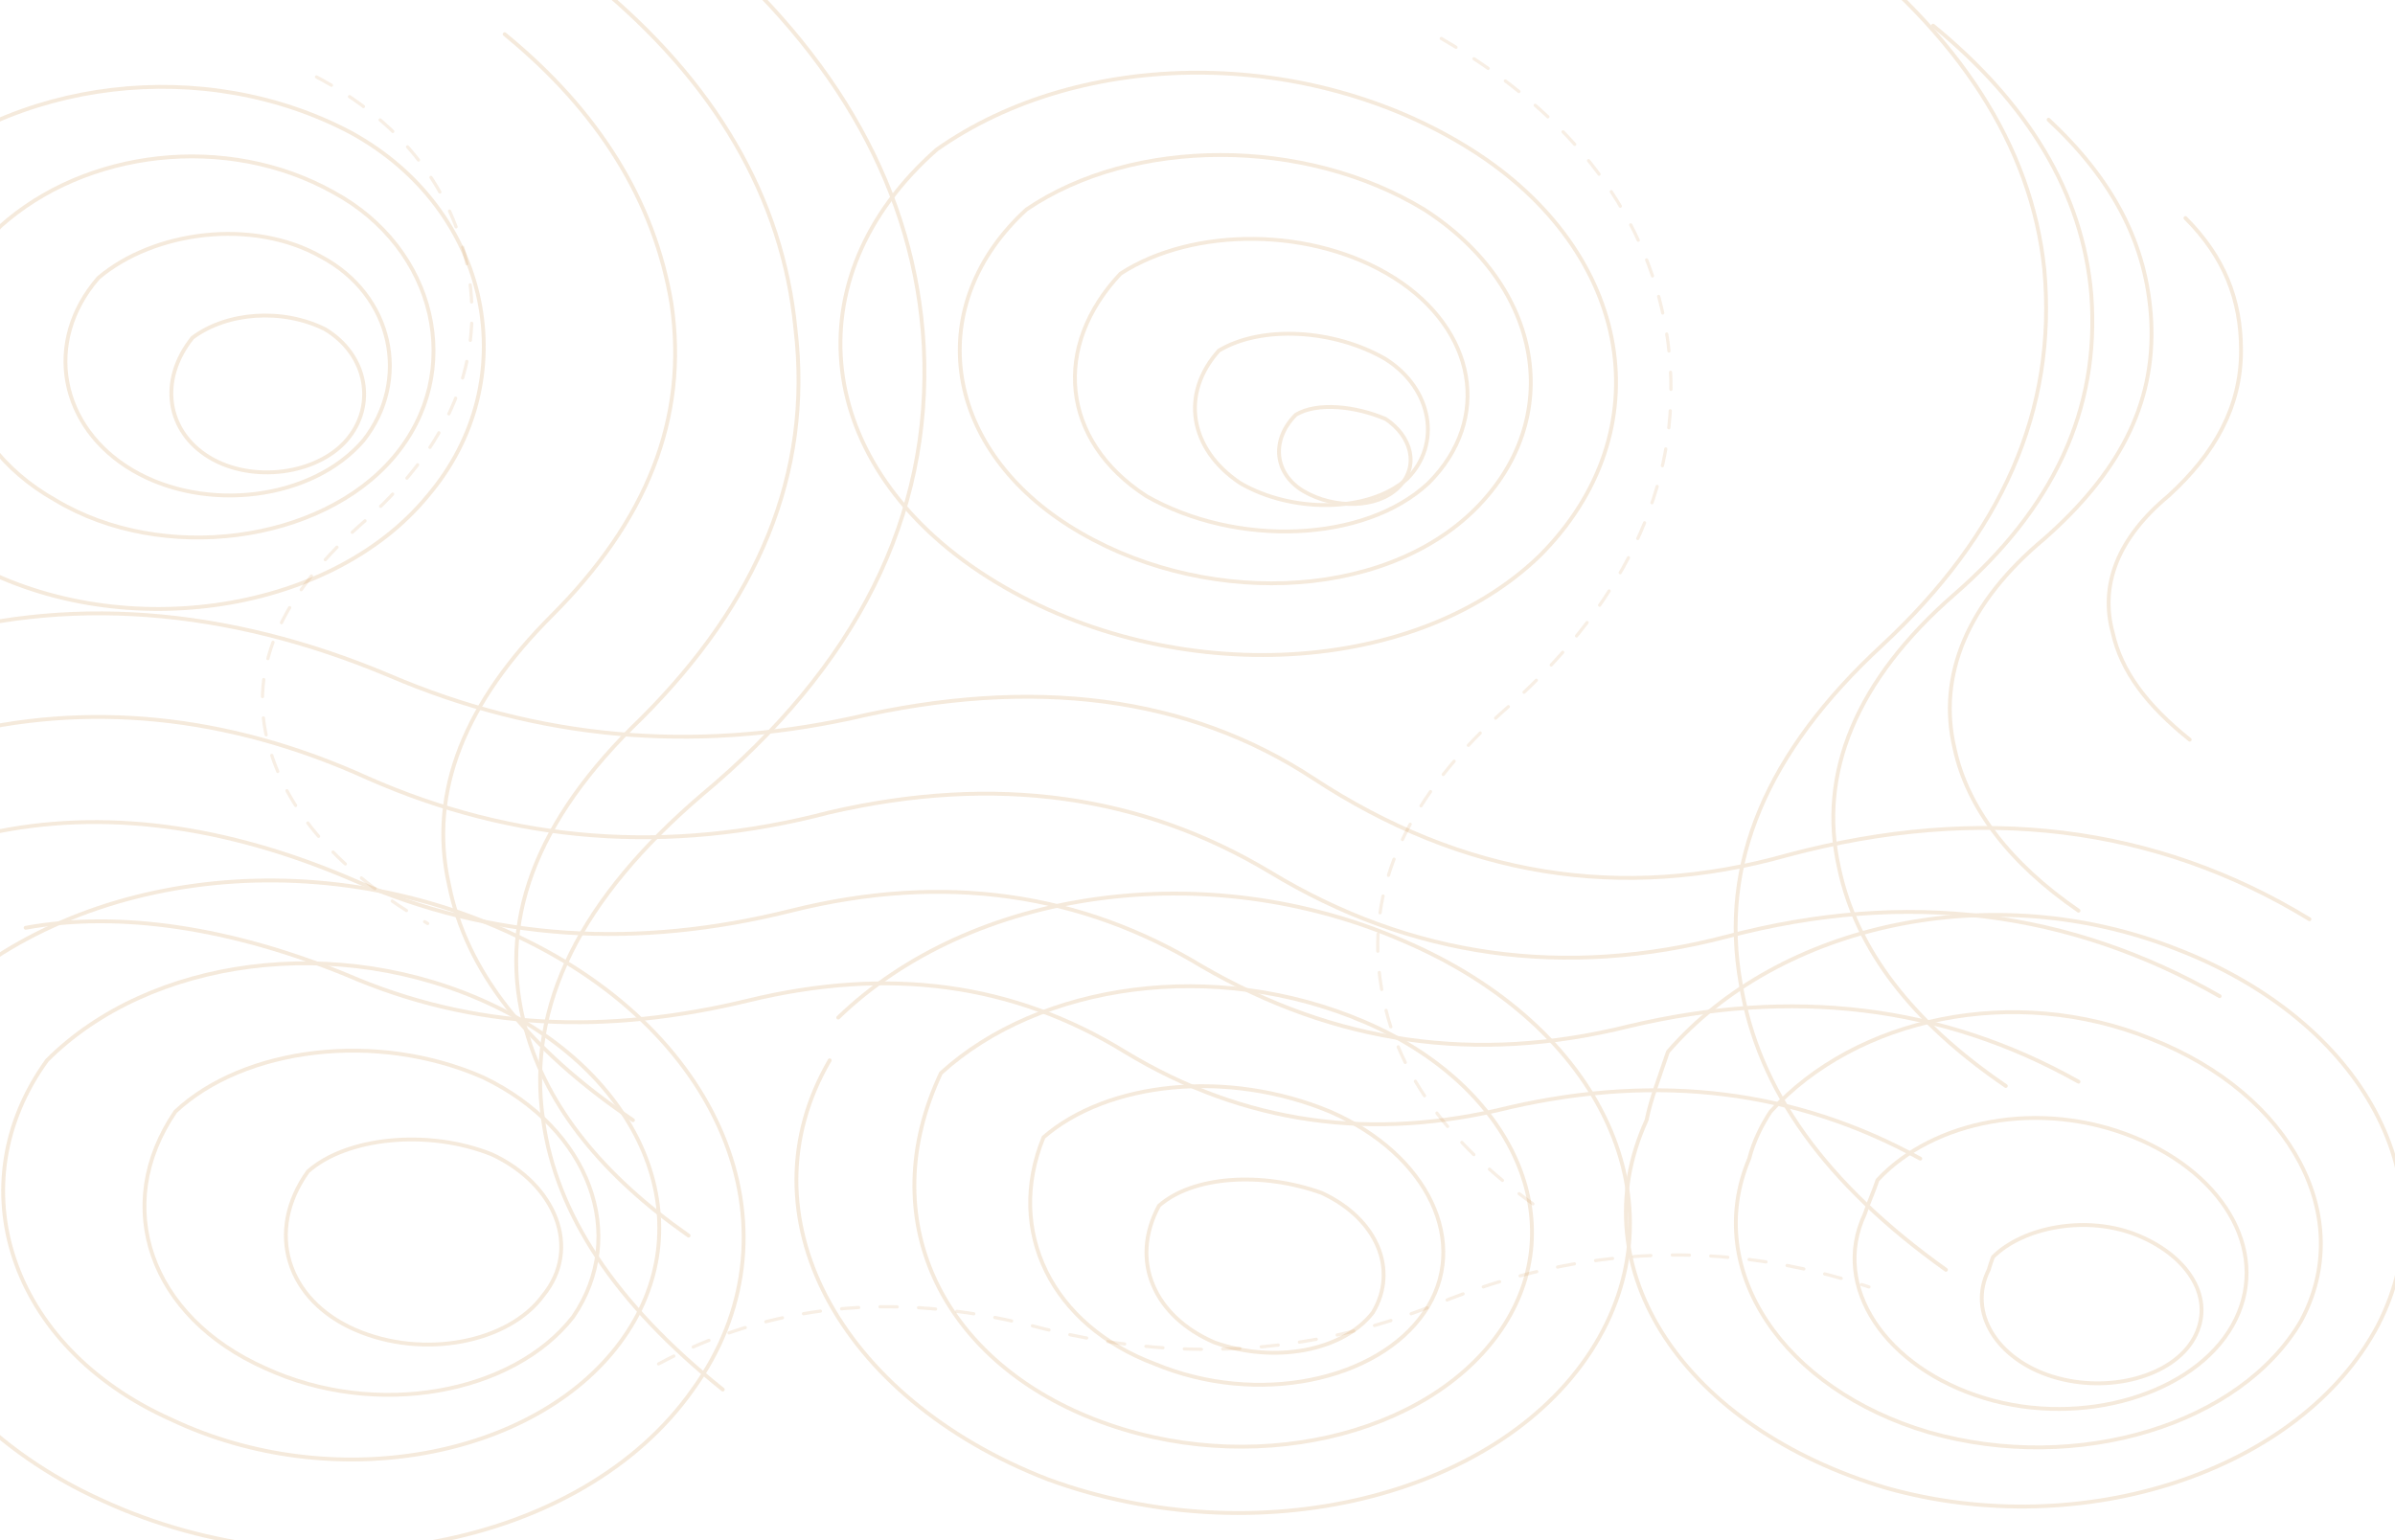
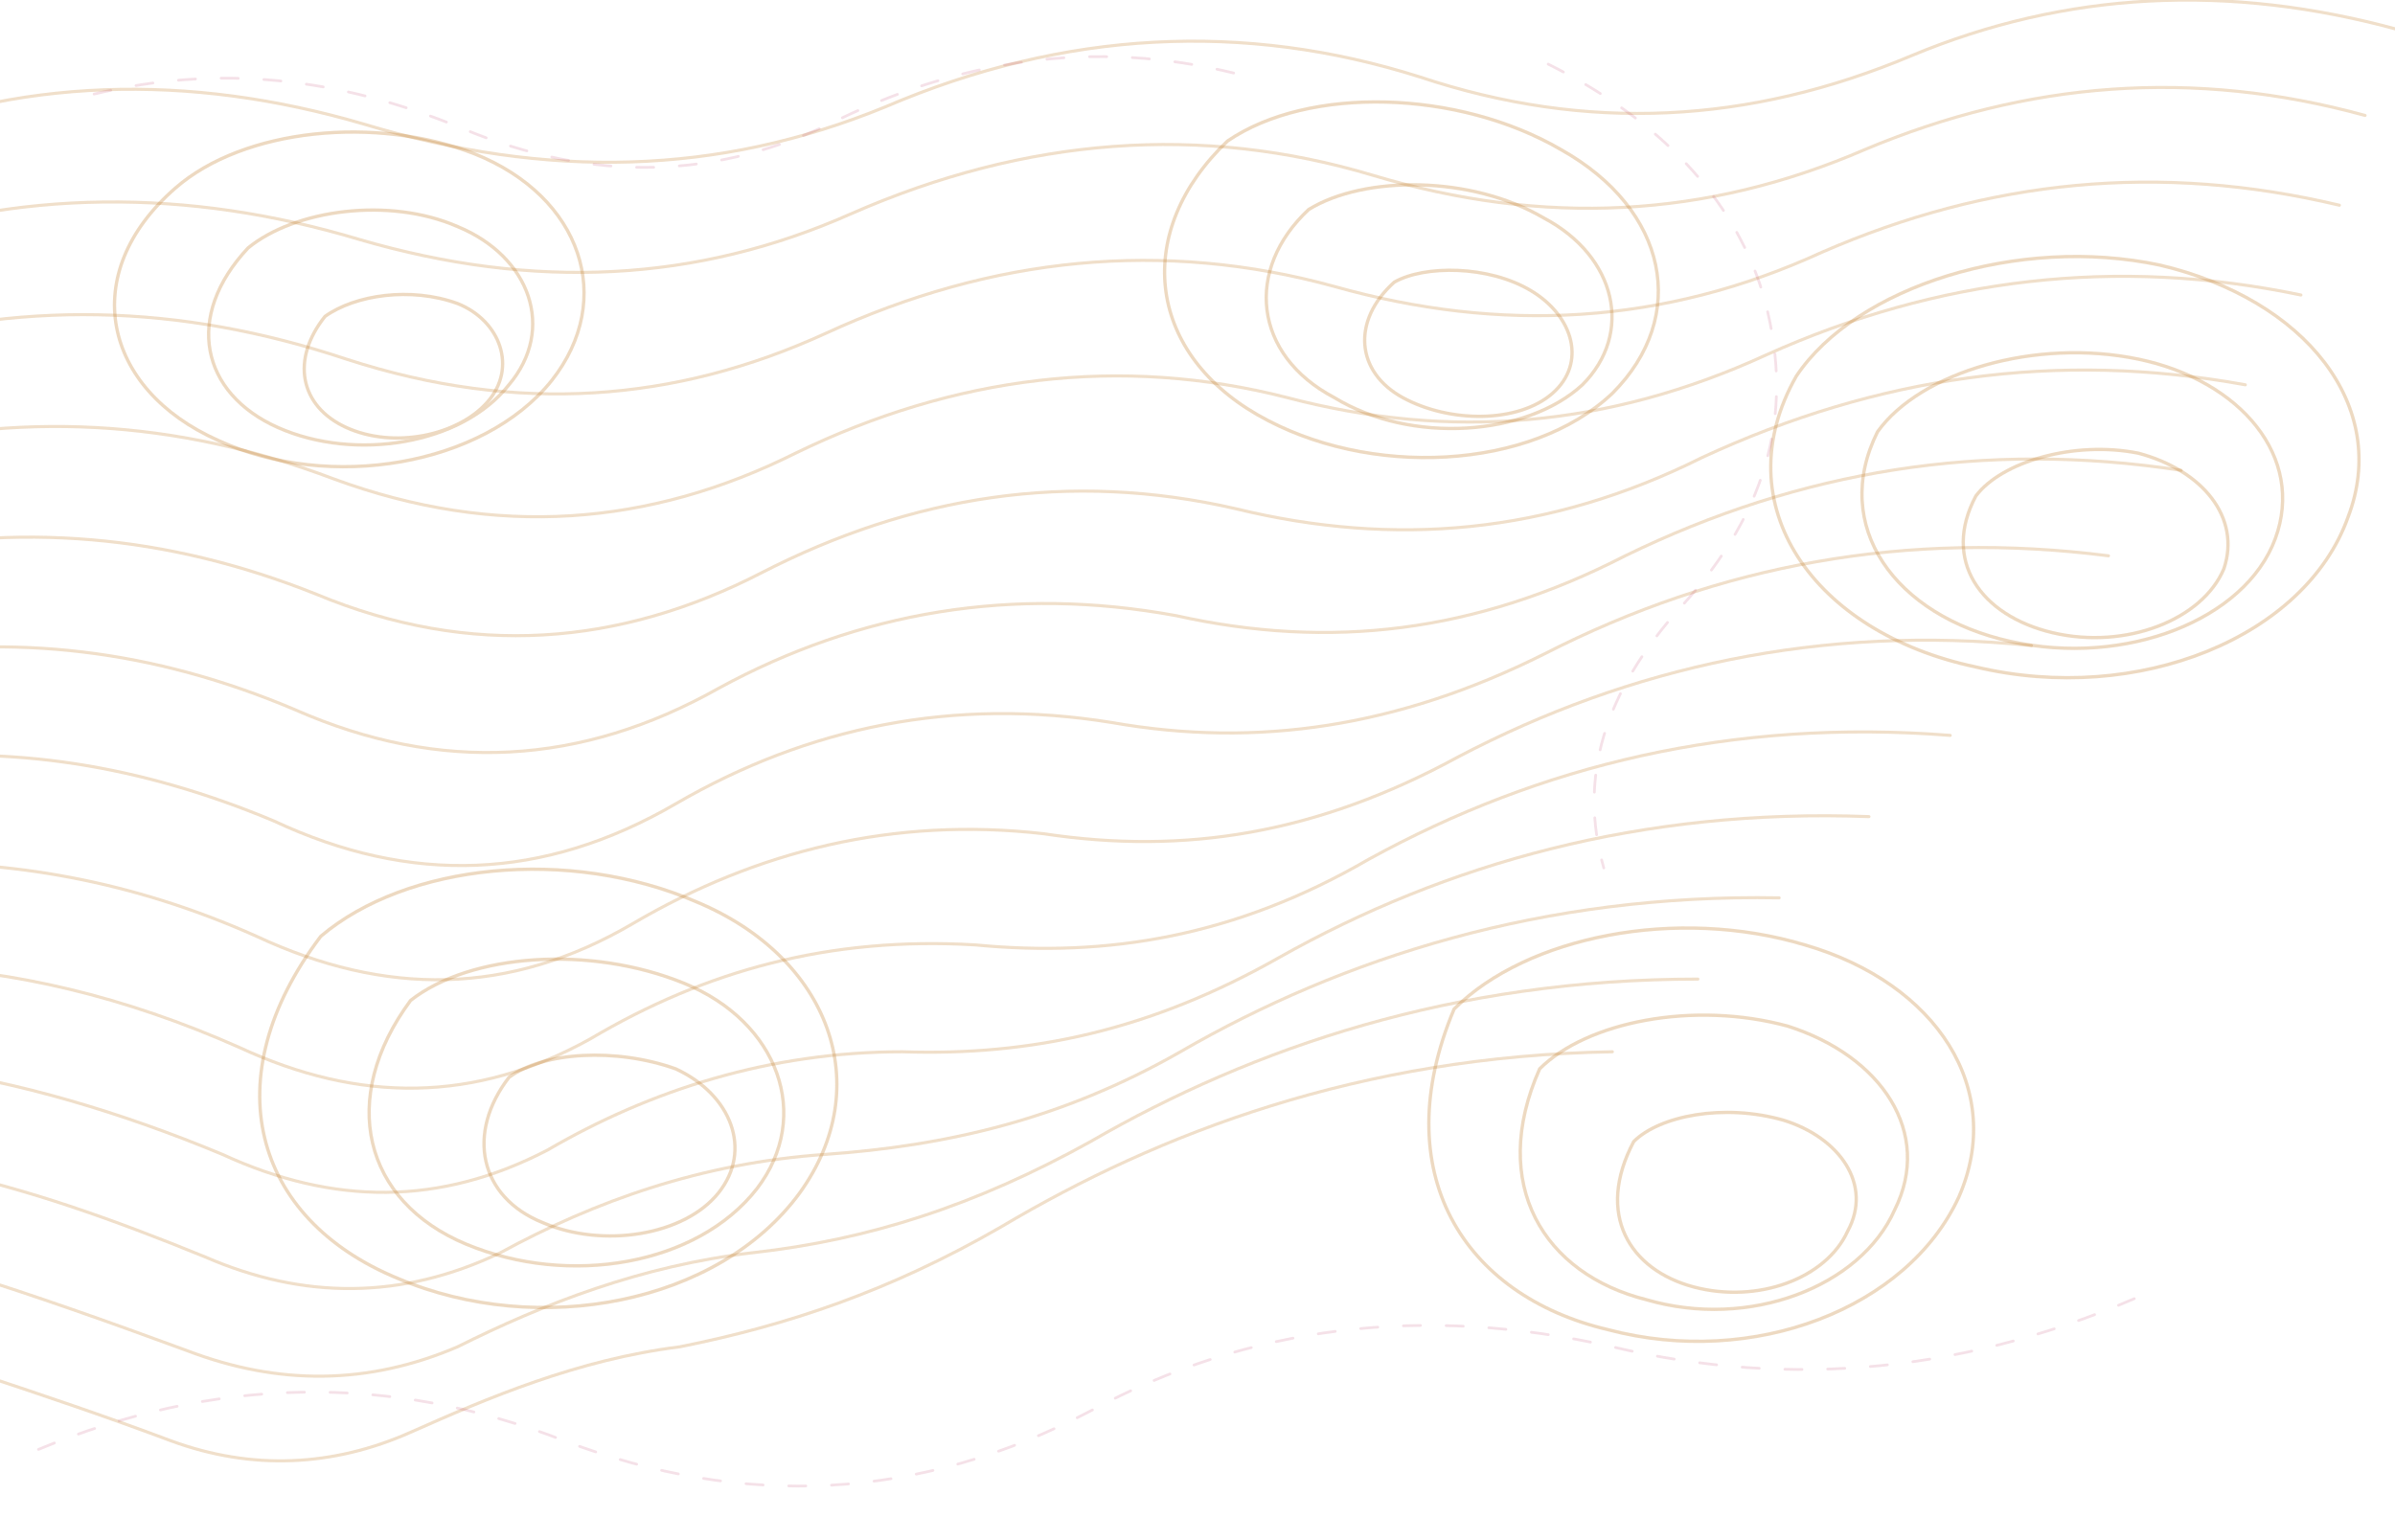
<svg xmlns="http://www.w3.org/2000/svg" width="560" height="360" viewBox="0 0 560 360" fill="none">
-   <g stroke="#C07820" stroke-width="0.9" stroke-linecap="round" stroke-linejoin="round" opacity="0.16">
-     <path d="M-25 44c28-26 73-31 107-13 33 18 41 58 18 85-23 28-73 35-108 15-35-20-43-61-17-87Z" />
-     <path d="M0 53c20-18 53-22 78-8 24 13 31 42 14 62-17 20-54 25-79 10-25-14-31-43-13-64Z" />
-     <path d="M23 65c13-11 36-14 52-5 17 9 21 29 10 43-12 14-37 17-54 7-17-10-21-30-8-45Z" />
-     <path d="M45 79c8-6 21-7 31-2 10 6 12 18 5 26-7 8-22 10-32 4-10-6-12-18-4-28Z" />
-     <path d="M118 8c22 18 35 39 39 63 4 27-6 51-28 73-20 20-29 41-24 63 4 20 18 38 43 55" />
-     <path d="M139-4c28 23 44 50 47 81 4 34-9 64-36 91-25 24-34 48-27 73 5 18 18 34 38 48" />
-     <path d="M163-15c33 28 51 60 53 96 2 40-16 75-52 105-28 24-41 49-37 76 3 22 17 43 42 63" />
-     <path d="M219 35c34-24 87-24 125 0 38 24 45 66 16 95-30 29-88 31-129 5-41-26-46-70-12-100Z" />
-     <path d="M240 49c25-17 65-17 93 0 28 18 33 49 12 70-22 22-65 23-95 4-30-19-34-52-10-74Z" />
-     <path d="M262 64c17-11 45-11 64 1 19 12 23 33 8 48-15 14-45 15-66 3-20-13-22-35-6-52Z" />
-     <path d="M285 82c10-6 27-5 39 2 11 7 13 20 5 28-9 8-27 8-39 1-12-8-14-21-5-31Z" />
-     <path d="M303 97c5-3 14-2 21 1 6 4 8 11 3 16-5 5-15 5-22 1-7-4-8-12-2-18Z" />
-     <path d="M428-15c30 23 47 49 50 78 3 33-10 62-38 88-27 25-38 51-33 79 4 25 20 47 48 67" />
-     <path d="M452 6c22 18 35 39 37 63 2 27-9 50-32 70-23 20-32 42-27 64 4 19 17 36 39 51" />
-     <path d="M479 28c15 14 23 29 24 47 1 20-8 36-25 51-18 15-25 32-21 49 3 14 13 27 29 38" />
-     <path d="M511 51c9 9 13 19 13 31 0 13-6 24-17 34-12 10-16 21-13 32 2 9 8 17 18 25" />
-     <path d="M-18 238c32-34 91-42 139-19 49 23 67 70 41 106-26 37-88 49-138 26-51-23-69-75-42-113Z" />
-     <path d="M11 248c24-24 68-30 104-13 36 17 50 52 30 79-20 27-67 36-105 18-38-17-50-55-29-84Z" />
-     <path d="M41 260c16-15 47-19 72-8 25 12 34 37 21 56-14 18-46 24-72 12-27-12-36-38-21-60Z" />
-     <path d="M72 274c9-8 28-10 43-4 15 7 21 22 12 33-8 11-28 15-44 8-16-7-21-23-11-37Z" />
-     <path d="M196 238c31-30 86-38 132-18 47 20 66 62 44 96-22 34-78 48-127 30-49-19-72-62-51-98" />
-     <path d="M220 251c23-21 64-27 99-12 35 15 49 47 32 72-17 25-59 35-95 21-36-14-52-47-36-81Z" />
-     <path d="M244 266c15-13 43-16 67-6 23 10 33 31 22 47-11 16-39 22-63 12-24-9-35-31-26-53Z" />
-     <path d="M271 282c8-7 24-8 38-3 13 6 18 18 12 28-7 9-23 12-37 7-14-6-20-19-13-32Z" />
-     <path d="M390 246c26-30 76-41 119-24 44 17 64 55 47 88-18 34-69 51-115 38-47-14-72-51-56-86 1-5 3-10 5-16Z" />
-     <path d="M414 260c20-22 57-30 89-17 33 13 48 42 35 66-14 24-52 36-87 26-34-10-53-38-42-64 1-4 3-8 5-11Z" />
-     <path d="M439 276c13-14 38-19 60-10 22 9 32 28 23 44-9 16-35 24-58 17-23-7-36-26-28-43 1-3 2-5 3-8Z" />
-     <path d="M466 294c7-7 22-10 34-5 12 5 18 15 13 24-5 9-20 13-33 9-13-4-20-15-15-25 .3-1 .6-2 1-3Z" />
-     <path d="M-20 150c35-11 73-8 111 8 35 15 71 18 108 10 43-10 79-5 108 14 35 23 72 29 111 18 45-12 86-7 122 15" />
-     <path d="M-11 172c31-8 64-5 97 10 34 15 70 18 108 8 39-9 73-4 103 14 33 20 69 25 107 15 42-11 80-6 115 14" />
-     <path d="M-3 195c27-6 56-2 86 11 32 14 66 16 102 7 36-9 68-4 96 13 31 18 64 23 100 14 38-9 73-5 105 13" />
-     <path d="M6 217c22-4 48 0 75 11 30 13 61 14 94 6 33-8 62-4 88 12 28 17 58 21 90 13 35-8 67-4 96 12" />
+   <g stroke="#C07820" stroke-width="0.72" stroke-linecap="round" stroke-linejoin="round" opacity="0.24">
+     <path d="M-34 34c38-16 78-17 119-5 43 13 83 12 122-4 42-18 84-20 125-7 39 13 77 11 115-5 36-15 74-17 114-6" />
+     <path d="M-35 58c39-14 79-14 119-2 41 12 79 10 115-6 41-18 82-21 122-9 40 12 78 10 115-6 38-16 77-19 117-8" />
+     <path d="M-35 82c39-12 77-11 116 2 40 13 77 10 112-6 39-18 79-22 119-11 39 11 77 9 114-8 39-17 79-21 121-11" />
+     <path d="M-34 106c38-10 75-8 112 6 38 14 74 11 108-6 37-18 76-23 115-13 38 10 75 7 112-10 40-18 82-23 125-14" />
+     <path d="M-32 130c36-8 71-5 106 9 36 15 71 12 104-5 35-18 72-24 111-15 37 9 73 6 109-12 41-19 83-25 127-17" />
+     <path d="M-31 154c34-6 67-2 100 12 34 15 67 13 99-5 33-18 69-24 107-17 36 8 70 4 105-14 41-20 84-27 130-20" />
+     <path d="M-29 178c31-4 62 1 93 14 32 15 63 14 94-4 31-18 65-25 102-19 34 6 67 1 101-16 41-21 85-29 132-23" />
+     <path d="M-26 202c28-1 57 4 86 17 30 14 59 14 88-3 29-17 61-25 96-21 33 5 64 0 97-18 40-21 85-31 134-26" />
+     <path d="M-22 226c25 1 51 7 78 19 28 13 55 13 82-2 27-16 56-24 90-22 31 3 61-2 92-20 40-22 85-33 136-29" />
+     <path d="M-18 250c22 3 46 10 70 20 26 12 51 12 76-1 24-14 52-23 83-23 30 1 58-5 88-22 39-22 85-35 138-33" />
+     <path d="M-13 274c19 4 39 11 61 20 23 10 46 10 69-1 22-12 47-21 76-23 28-2 55-8 83-24 38-22 85-37 140-36" />
+     <path d="M-8 298c16 5 33 11 52 18 21 8 42 8 63-1 20-10 43-19 69-22 27-3 52-11 79-26 38-22 85-38 142-38" />
+     <path d="M-3 322c12 4 27 9 43 15 19 7 38 6 56-2 18-8 39-17 63-20 25-5 49-13 75-28 37-22 84-40 143-41" />
  </g>
-   <g stroke="#C07820" stroke-width="0.75" stroke-linecap="round" stroke-linejoin="round" stroke-dasharray="4 5" opacity="0.12">
-     <path d="M74 18c19 10 31 25 35 43 5 23-4 44-25 62-20 18-27 36-20 55 5 14 17 27 36 38" />
-     <path d="M337 9c31 18 49 42 53 71 4 31-9 60-37 85-24 21-34 43-30 66 3 19 15 36 36 51" />
-     <path d="M154 319c26-14 55-17 87-9 34 9 65 7 95-5 34-14 68-15 101-4" />
+   <g stroke="#C07820" stroke-width="0.78" stroke-linecap="round" stroke-linejoin="round" opacity="0.28">
+     <path d="M41 44c16-14 47-17 70-8 25 10 33 34 18 53-16 20-52 26-78 14-27-12-33-39-10-59Z" />
+     <path d="M58 58c11-9 33-12 49-5 17 7 23 24 12 37-11 14-36 18-54 10-18-8-22-26-7-42Z" />
+     <path d="M76 74c7-5 20-7 31-3 10 4 14 15 7 23-7 8-22 11-33 6-11-5-13-16-5-26Z" />
+     <path d="M287 33c19-13 54-12 78 2 25 14 30 39 12 57-19 18-57 20-83 5-26-15-29-43-7-64Z" />
+     <path d="M306 49c13-8 38-8 55 2 17 9 21 27 9 39-13 12-40 14-58 3-19-10-21-30-6-44Z" />
+     <path d="M326 66c7-4 22-4 32 2 10 6 13 17 5 24-8 7-24 7-35 1-11-6-12-18-2-27Z" />
+     <path d="M420 88c14-21 52-33 85-26 34 8 54 33 44 59-10 28-49 44-87 35-38-8-59-38-42-68Z" />
+     <path d="M439 101c10-14 37-22 61-17 24 5 39 23 32 42-7 19-35 30-62 24-27-6-42-27-31-49Z" />
+     <path d="M462 116c6-8 23-13 38-10 15 4 24 15 20 27-5 12-23 19-40 15-17-4-26-17-18-32Z" />
+     <path d="M75 219c20-17 58-21 88-8 31 13 42 43 24 68-19 26-61 34-94 20-34-14-43-47-18-80Z" />
+     <path d="M96 234c14-11 42-13 64-4 22 9 30 31 17 48-14 18-44 23-68 13-24-10-30-34-13-57Z" />
+     <path d="M119 252c8-6 25-7 39-2 13 6 18 19 10 29-8 10-27 13-41 7-15-6-18-21-8-34Z" />
+     <path d="M340 236c17-17 52-24 82-15 31 9 47 34 36 59-12 26-48 40-82 31-34-8-52-37-36-75Z" />
+     <path d="M360 250c11-11 36-16 58-10 22 7 34 25 25 43-8 18-34 28-58 21-24-6-37-27-25-54Z" />
+     <path d="M382 267c6-6 21-9 35-5 13 4 21 15 15 26-5 11-21 17-36 13-15-4-23-17-14-34Z" />
+   </g>
+   <g stroke="#A8003C" stroke-width="0.64" stroke-linecap="round" stroke-linejoin="round" stroke-dasharray="4 6" opacity="0.12">
+     <path d="M22 22c29-7 57-4 86 8 31 13 60 12 88-2 31-15 63-19 96-10" />
+     <path d="M362 15c26 13 43 31 50 53 8 27 2 51-19 74-18 20-24 40-18 61" />
+     <path d="M9 339c41-17 82-18 123-2 42 16 83 14 123-7 37-20 78-25 122-15 42 10 84 6 126-13" />
  </g>
</svg>
